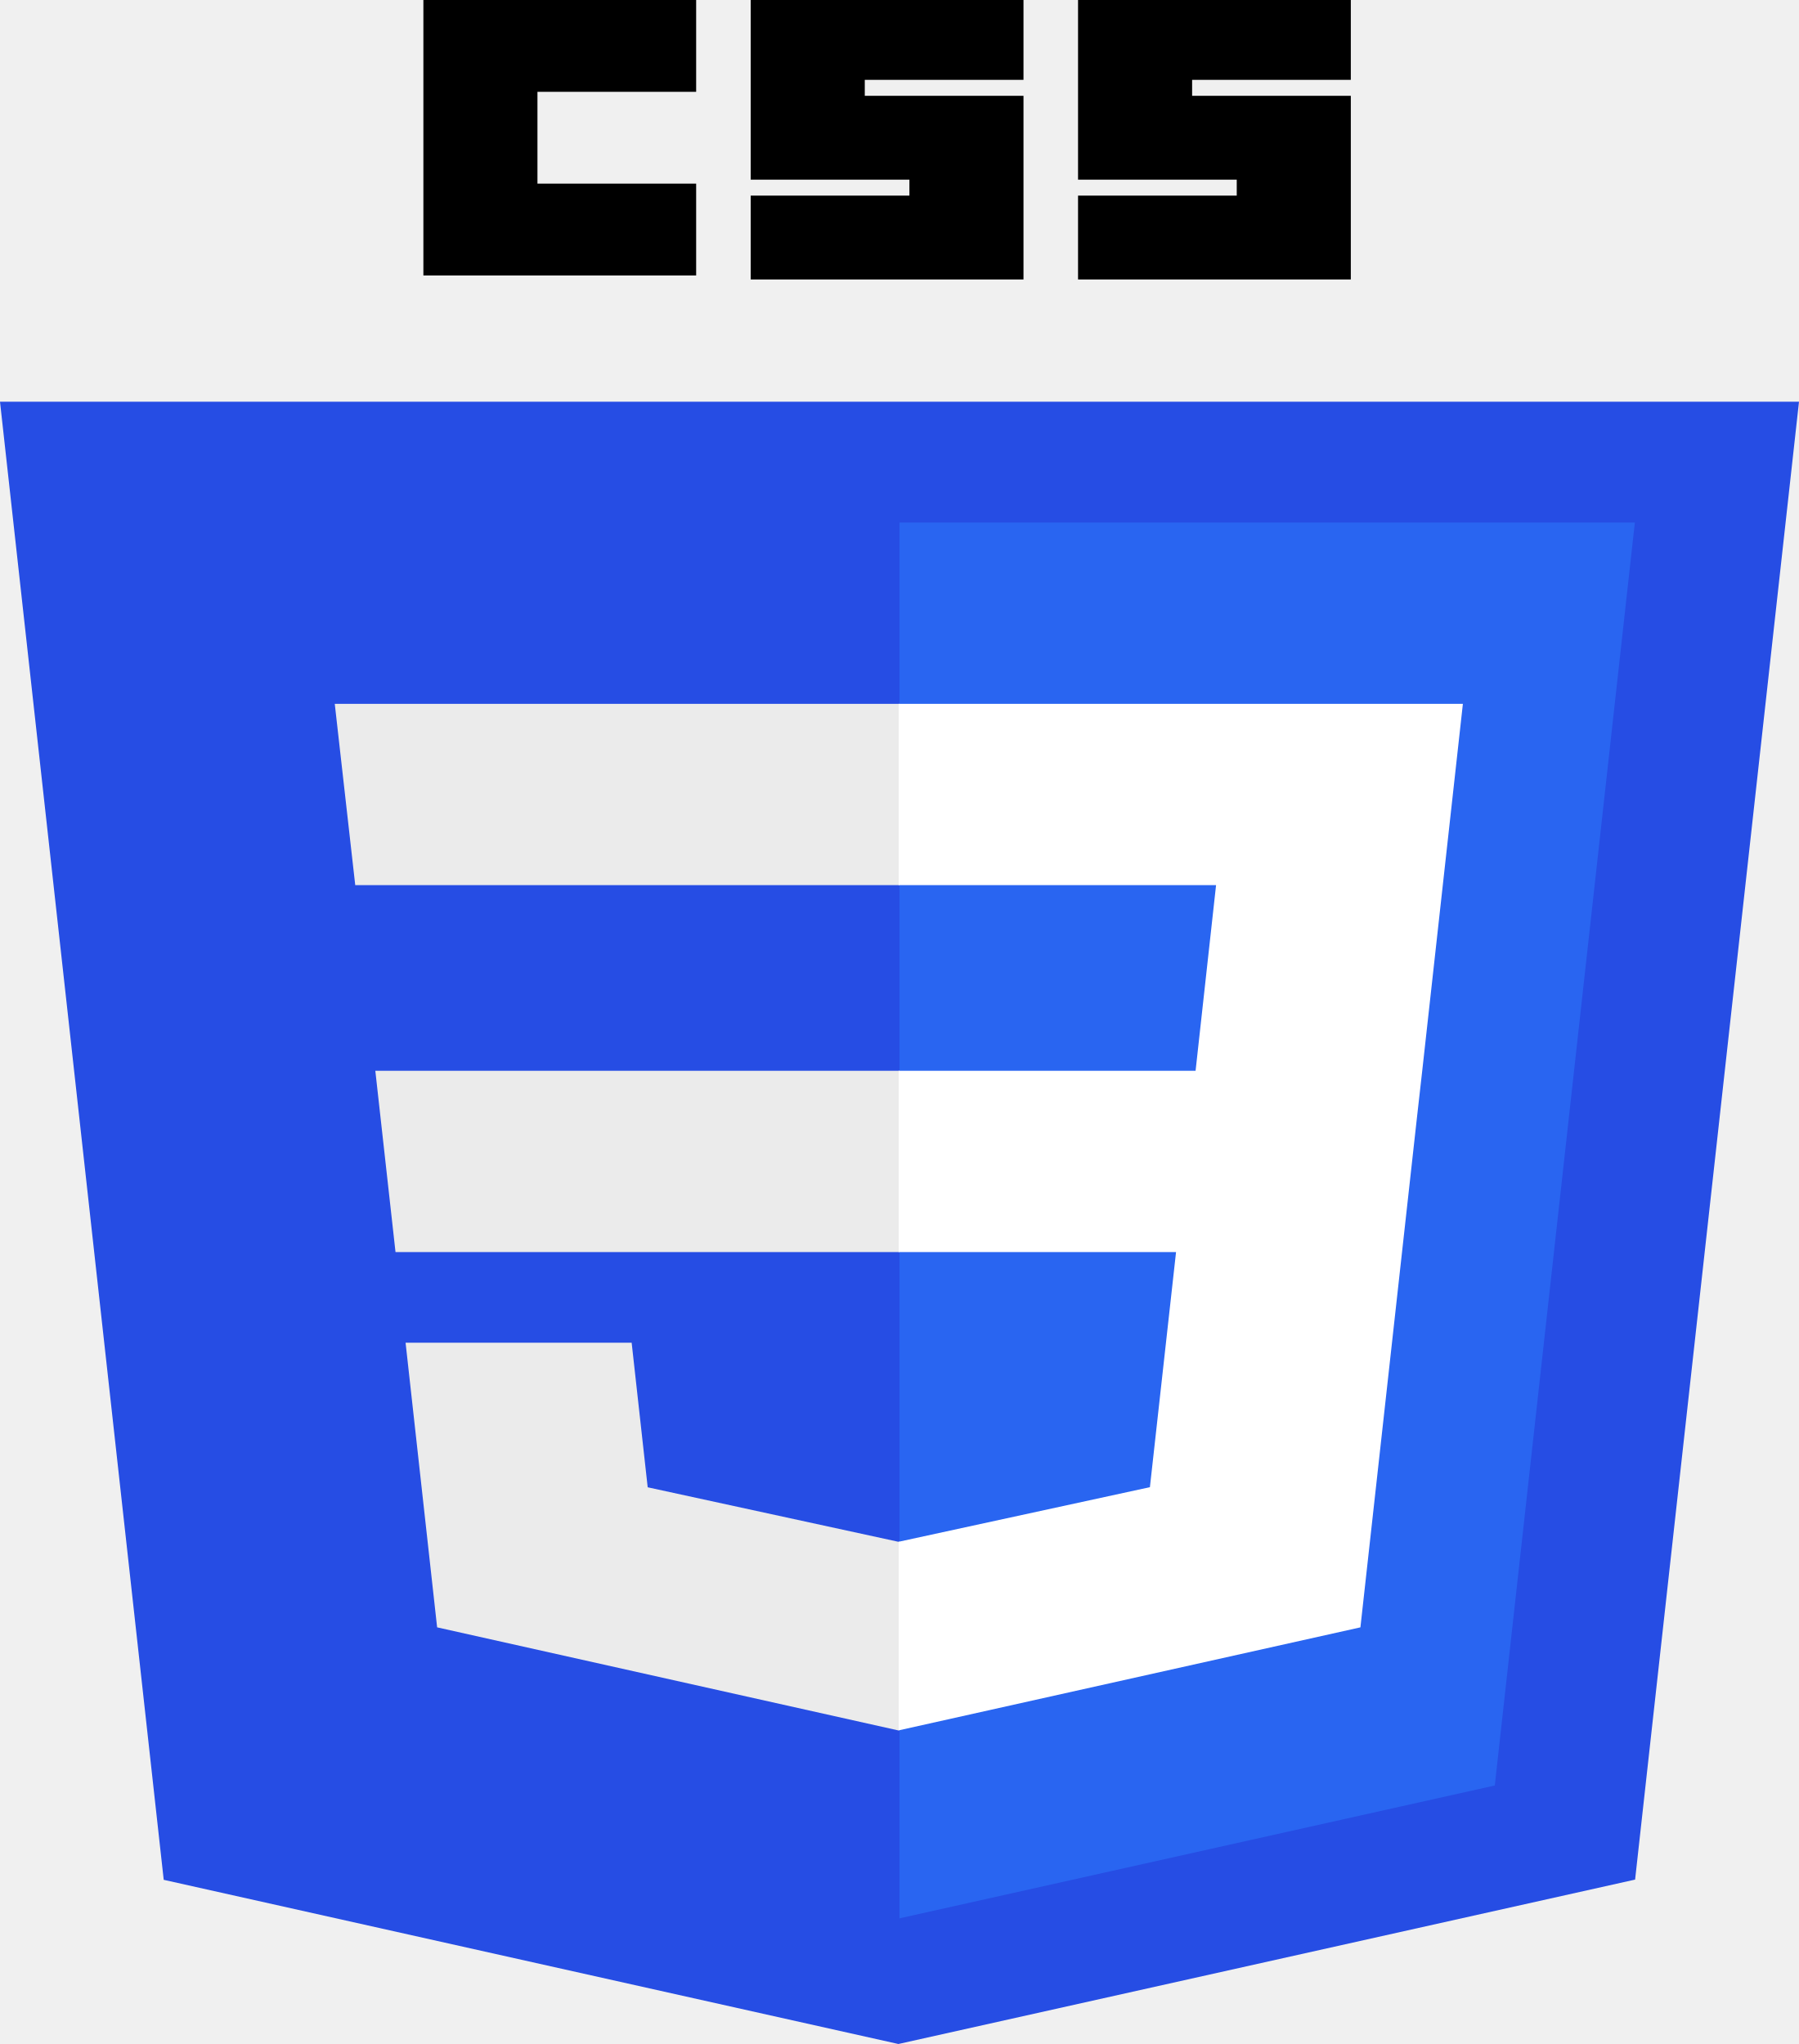
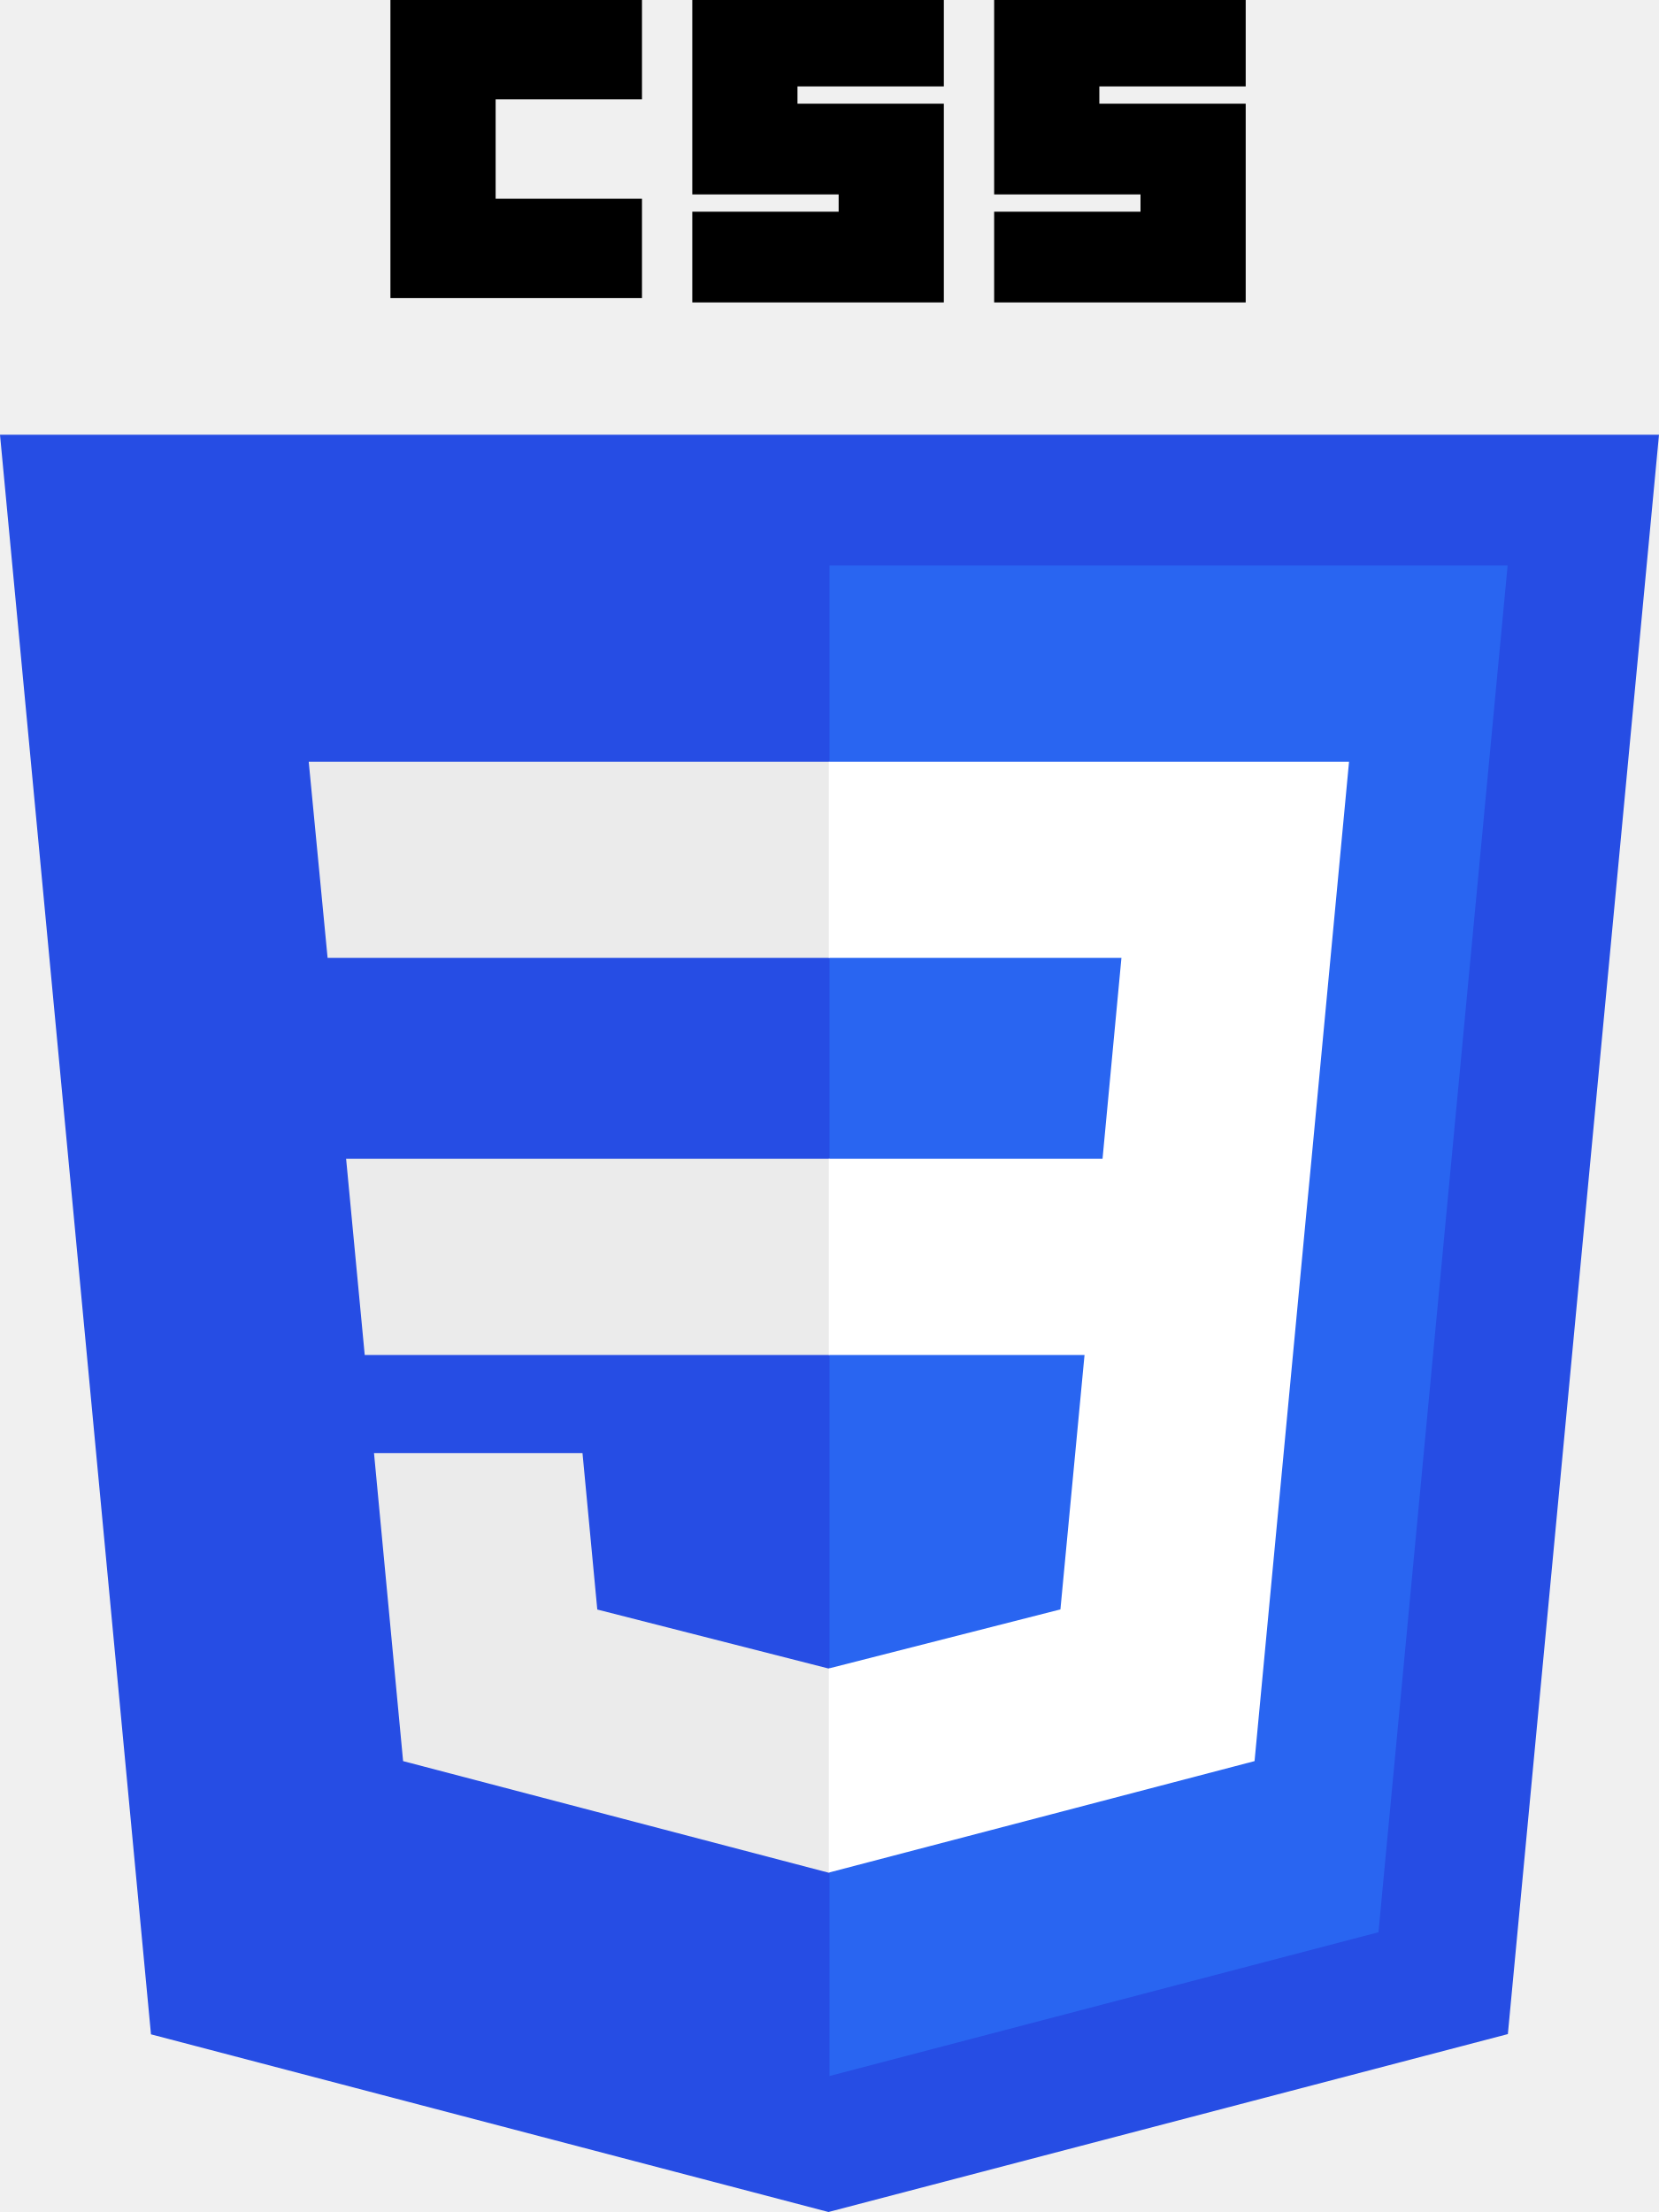
- <svg xmlns="http://www.w3.org/2000/svg" width="220" height="250" viewBox="0 0 220 250" fill="none">
-   <g clip-path="url(#clip0_13_60)">
-     <mask id="mask0_13_60" style="mask-type:luminance" maskUnits="userSpaceOnUse" x="0" y="0" width="220" height="250">
-       <path d="M220 0H0V250H220V0Z" fill="white" />
-     </mask>
-     <g mask="url(#mask0_13_60)">
-       <path d="M220 49.131L199.957 229.892L109.865 250L20.021 229.92L0 49.131H220Z" fill="#264DE4" />
-       <path d="M182.799 218.382L199.926 63.913H110V234.63L182.799 218.382Z" fill="#2965F1" />
-       <path d="M45.898 130.965L48.367 153.138H110V130.965H45.898Z" fill="#EBEBEB" />
-       <path d="M110 86.086H109.905H40.938L43.442 108.26H110V86.086Z" fill="#EBEBEB" />
-       <path d="M110 211.621V188.551L109.879 188.577L79.206 181.909L77.245 164.225H62.34H49.598L53.456 199.04L109.873 211.649L110 211.621Z" fill="#EBEBEB" />
-       <path d="M51.776 0H85.133V11.23H65.725V22.461H85.133V33.691H51.776V0Z" fill="black" />
-       <path d="M91.805 0H125.162V9.766H105.754V11.719H125.162V34.18H91.805V23.926H111.213V21.973H91.805V0Z" fill="black" />
-       <path d="M131.834 0H165.191V9.766H145.784V11.719H165.191V34.18H131.834V23.926H151.242V21.973H131.834V0Z" fill="black" />
-       <path d="M143.819 153.138L140.623 181.895L109.905 188.57V211.638L166.366 199.04L166.781 195.294L173.253 136.919L173.925 130.965L178.897 86.086H109.905V108.26H148.713L146.208 130.965H109.905V153.138H143.819Z" fill="white" />
-     </g>
+ <svg xmlns="http://www.w3.org/2000/svg" width="150" height="200" viewBox="0 0 150 200" fill="none">
+   <g clip-path="url(#clip0_11_6)">
+     <path d="M150 39.305L136.335 183.914L74.908 200L13.651 183.936L0 39.305H150Z" fill="#264DE4" />
+     <path d="M124.636 174.705L136.313 51.13H75V187.704L124.636 174.705Z" fill="#2965F1" />
+     <path d="M31.294 104.772L32.977 122.511H75V104.772H31.294Z" fill="#EBEBEB" />
+     <path d="M75 68.869H74.935H27.913L29.62 86.608H75V68.869Z" fill="#EBEBEB" />
+     <path d="M75 169.296V150.841L74.918 150.862L54.004 145.527L52.667 131.38H42.505H33.816L36.447 159.232L74.913 169.319L75 169.296Z" fill="#EBEBEB" />
+     <path d="M35.301 0H58.045V8.984H44.813V17.969H58.045V26.953H35.301V0Z" fill="black" />
+     <path d="M62.594 0H85.338V7.812H72.105V9.375H85.338V27.344H62.594V19.141H75.827V17.578H62.594V0Z" fill="black" />
+     <path d="M89.887 0H112.631V7.812H99.398V9.375H112.631V27.344H89.887V19.141H103.12V17.578H89.887V0Z" fill="black" />
+     <path d="M98.059 122.511L95.879 145.516L74.935 150.856V169.311L113.432 159.232L113.714 156.235L118.127 109.536L118.585 104.772L121.975 68.869H74.935V86.608H101.396L99.687 104.772H74.935V122.511H98.059Z" fill="white" />
  </g>
  <defs>
-     <clipPath id="clip0_13_60">
-       <rect width="220" height="250" fill="white" />
+     <clipPath id="clip0_11_6">
+       <rect width="150" height="200" fill="white" />
    </clipPath>
  </defs>
</svg>
